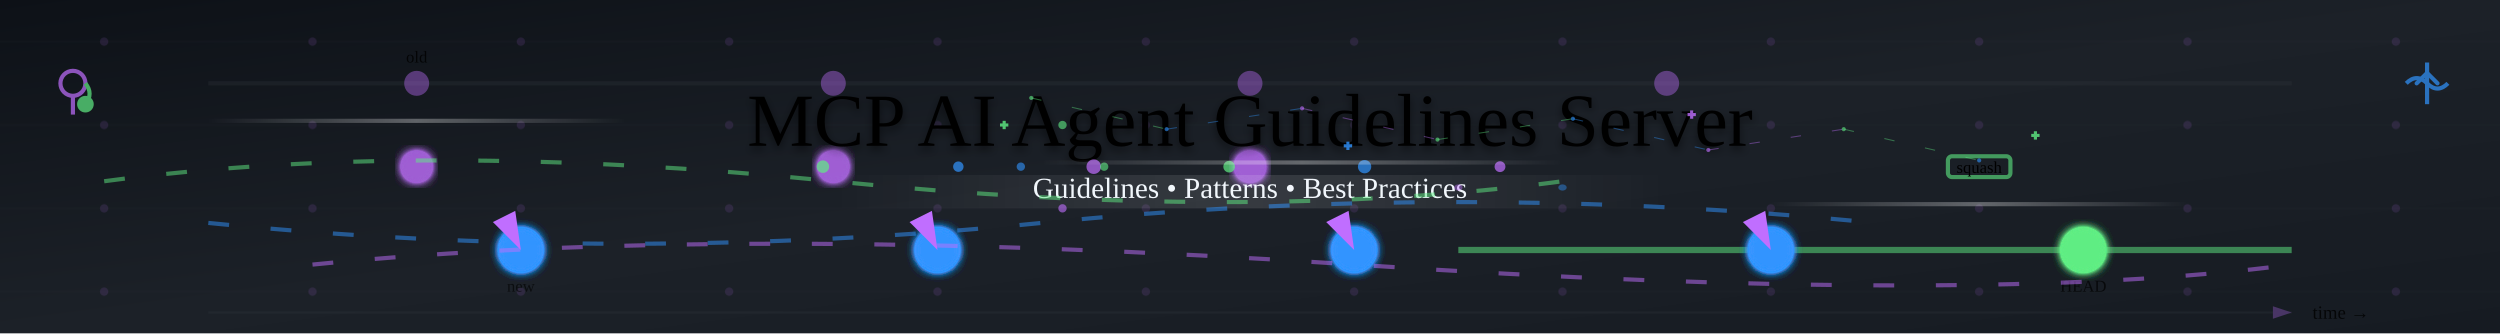
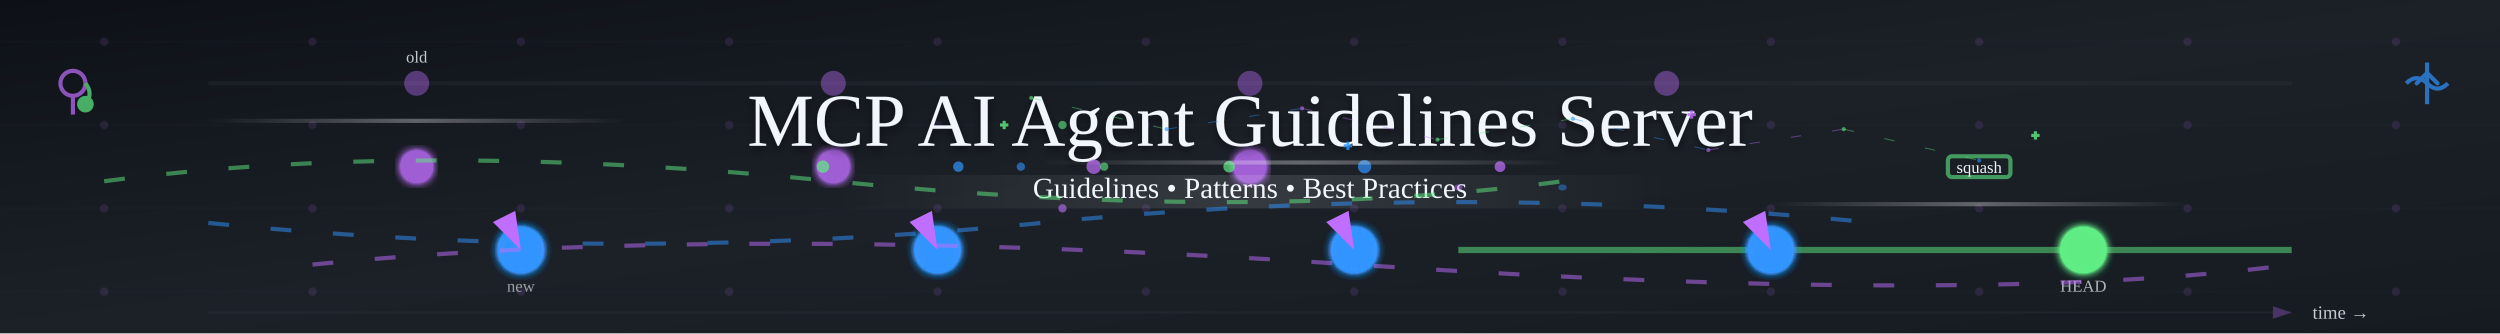
<svg xmlns="http://www.w3.org/2000/svg" width="1200" height="160" viewBox="0 0 1200 160" role="img" aria-label="Git Rebase">
  <defs>
    <linearGradient id="bgRebaseGrad" x1="0%" y1="0%" x2="100%" y2="100%">
      <stop offset="0%" style="stop-color:#0d1117;stop-opacity:1">
        <animate attributeName="stop-color" values="#0d1117;#161b22;#0d1117" dur="4.5s" repeatCount="indefinite" />
      </stop>
      <stop offset="50%" style="stop-color:#1c2128;stop-opacity:1" />
      <stop offset="100%" style="stop-color:#161b22;stop-opacity:1">
        <animate attributeName="stop-color" values="#161b22;#0d1117;#161b22" dur="4.5s" repeatCount="indefinite" />
      </stop>
    </linearGradient>
    <radialGradient id="rebaseGlow" cx="50%" cy="50%" r="50%">
      <stop offset="0%" style="stop-color:#C06EFF;stop-opacity:1" />
      <stop offset="50%" style="stop-color:#3094FF;stop-opacity:0.6" />
      <stop offset="100%" style="stop-color:#5FED83;stop-opacity:0" />
    </radialGradient>
    <filter id="glow" x="-50%" y="-50%" width="200%" height="200%">
      <feGaussianBlur stdDeviation="3" result="blur" />
      <feColorMatrix in="blur" type="matrix" values="1 0 0 0 0  0 1 0 0 0  0 0 1 0 0  0 0 0 8 0" result="glow" />
      <feMerge>
        <feMergeNode in="glow" />
        <feMergeNode in="SourceGraphic" />
      </feMerge>
    </filter>
    <filter id="dropShadow" x="-50%" y="-50%" width="200%" height="200%">
      <feGaussianBlur in="SourceAlpha" stdDeviation="2" />
      <feOffset dx="0" dy="2" result="offsetblur" />
      <feFlood flood-color="#000000" flood-opacity="0.5" />
      <feComposite in2="offsetblur" operator="in" />
      <feMerge>
        <feMergeNode />
        <feMergeNode in="SourceGraphic" />
      </feMerge>
    </filter>
    <linearGradient id="shine07" x1="0%" y1="0%" x2="100%" y2="0%">
      <stop offset="0%" style="stop-color:#ffffff;stop-opacity:0" />
      <stop offset="50%" style="stop-color:#ffffff;stop-opacity:0.8" />
      <stop offset="100%" style="stop-color:#ffffff;stop-opacity:0" />
      <animate attributeName="x1" values="-100%;200%" dur="1.5s" repeatCount="indefinite" />
      <animate attributeName="x2" values="0%;300%" dur="1.5s" repeatCount="indefinite" />
    </linearGradient>
    <pattern id="timelinePattern" x="0" y="0" width="100" height="40" patternUnits="userSpaceOnUse">
      <line x1="0" y1="20" x2="100" y2="20" stroke="#30363d" stroke-width="1" opacity="0.2" />
      <circle cx="50" cy="20" r="2" fill="#C06EFF" opacity="0.3" />
    </pattern>
    <marker id="rebaseArrow" markerWidth="10" markerHeight="10" refX="9" refY="3" orient="auto">
      <path d="M0,0 L0,6 L9,3 z" fill="#C06EFF" />
    </marker>
  </defs>
  <style>
    @media (prefers-color-scheme: dark) {
      .text-primary { fill: #f0f6fc; font-family: 'SF Pro Display', -apple-system, BlinkMacSystemFont, 'Segoe UI', 'Roboto', 'Helvetica Neue', Arial, sans-serif; font-weight: 700; letter-spacing: -0.5px; }
      .text-secondary { fill: #c9d1d9; font-family: 'SF Pro Text', -apple-system, BlinkMacSystemFont, 'Segoe UI', 'Roboto', 'Helvetica Neue', Arial, sans-serif; font-weight: 500; letter-spacing: 0.5px; }
    }
    @media (prefers-color-scheme: light) {
      .text-primary { fill: #24292f; font-family: 'SF Pro Display', -apple-system, BlinkMacSystemFont, 'Segoe UI', 'Roboto', 'Helvetica Neue', Arial, sans-serif; font-weight: 700; letter-spacing: -0.5px; }
      .text-secondary { fill: #1f2328; font-family: 'SF Pro Text', -apple-system, BlinkMacSystemFont, 'Segoe UI', 'Roboto', 'Helvetica Neue', Arial, sans-serif; font-weight: 500; letter-spacing: 0.5px; }
    }
    
    .commit-jump { 
      animation: jump-rebase 4s cubic-bezier(0.4, 0, 0.2, 1) infinite; 
    }
    @keyframes jump-rebase {
      0%, 100% { transform: translateY(0); opacity: 0.5; }
      50% { transform: translateY(-40.0px); opacity: 1; }
    }
    
    .timeline-rewrite {
      stroke-dasharray: 600;
      stroke-dashoffset: 600;
      animation: timeline-draw 5s ease-in-out infinite;
    }
    @keyframes timeline-draw {
      to { stroke-dashoffset: 0; }
    }
    
    .squash-merge {
      animation: squash-compress 3s cubic-bezier(0.4, 0, 0.6, 1) infinite;
      transform-origin: center;
    }
    @keyframes squash-compress {
      0%, 100% { transform: scaleX(1); opacity: 0.6; }
      50% { transform: scaleX(0.5); opacity: 1; }
    }
    
    .rebase-arc {
      stroke-dasharray: 200;
      stroke-dashoffset: 200;
      animation: arc-trace 4s ease-out infinite;
    }
    @keyframes arc-trace {
      to { stroke-dashoffset: 0; }
    }
    
    .commit-glow {
      animation: commit-intense-glow 2.5s ease-in-out infinite;
    }
    @keyframes commit-intense-glow {
      0%, 100% { opacity: 0.4; filter: drop-shadow(0 0 2px currentColor); }
      50% { opacity: 1; filter: drop-shadow(0 0 8px currentColor); }
    }
    
    @media (prefers-reduced-motion: reduce) { 
      * { animation: none !important; } 
    }
  
    /* Enhanced header particle effects */
    .h-particle {
      animation: h-particle-rise 5s ease-out infinite;
    }
    @keyframes h-particle-rise {
      0% { opacity: 0; transform: translateY(60px) scale(0); }
      50% { opacity: 1; transform: translateY(30px) scale(2.5); }
      100% { opacity: 0; transform: translateY(0) scale(0); }
    }
    
    .h-sparkle {
      animation: h-sparkle-twinkle 2s ease-in-out infinite;
      transform-origin: center;
    }
    @keyframes h-sparkle-twinkle {
      0%, 100% { opacity: 0; transform: scale(0) rotate(0deg); }
      50% { opacity: 1; transform: scale(3) rotate(180deg); }
    }
    
    /* Energy waves */
    .h-energy {
      stroke-dasharray: 10 20;
      animation: h-energy-pulse 4s linear infinite;
    }
    @keyframes h-energy-pulse {
      to { stroke-dashoffset: -200; }
    }
    
    /* Orbital elements */
    .h-orbit {
      animation: h-orbit-spin 15s linear infinite;
      transform-origin: center;
    }
    @keyframes h-orbit-spin {
      to { transform: rotate(360deg); }
    }
    
    /* Glow intensity */
    .h-glow-intense {
      animation: h-glow-pulse 3s ease-in-out infinite;
    }
    @keyframes h-glow-pulse {
      0%, 100% { filter: drop-shadow(0 0 5px currentColor); opacity: 0.6; }
      50% { filter: drop-shadow(0 0 15px currentColor); opacity: 1; }
    }
    
    /* Beam effect */
    .h-beam {
      animation: h-beam-sweep 5s ease-in-out infinite;
      transform-origin: center;
    }
    @keyframes h-beam-sweep {
      0%, 100% { opacity: 0; transform: scaleX(0); }
      50% { opacity: 0.8; transform: scaleX(4); }
    }
    
    /* Constellation effect */
    .h-star {
      animation: h-star-blink 4s ease-in-out infinite;
    }
    @keyframes h-star-blink {
      0%, 100% { opacity: 0.2; r: 1px; }
      50% { opacity: 1; r: 3px; }
    }
    
    /* Network lines */
    .h-network {
      stroke-dasharray: 5 15;
      animation: h-network-pulse 6s linear infinite;
      opacity: 0.4;
    }
    @keyframes h-network-pulse {
      0%, 100% { opacity: 0.2; }
      50% { opacity: 0.8; stroke-dashoffset: -100; }
    }
    
    </style>
  <rect width="1200" height="160" fill="url(#bgRebaseGrad)" />
  <rect width="1200" height="160" fill="url(#timelinePattern)" opacity="0.4" />
  <line x1="100" y1="40" x2="1100" y2="40" stroke="#30363d" stroke-width="2" opacity="0.3" />
  <g opacity="0.4">
    <circle cx="200" cy="40" r="6" fill="#C06EFF" />
    <circle cx="400" cy="40" r="6" fill="#C06EFF" />
    <circle cx="600" cy="40" r="6" fill="#C06EFF" />
    <circle cx="800" cy="40" r="6" fill="#C06EFF" />
  </g>
  <line class="timeline-rewrite" x1="100" y1="120" x2="1100" y2="120" stroke="#5FED83" stroke-width="3" opacity="0.5" />
  <g filter="url(#glow)">
    <circle class="commit-glow" cx="250" cy="120" r="8" fill="#3094FF" style="animation-delay: 0s" />
    <circle class="commit-glow" cx="450" cy="120" r="8" fill="#3094FF" style="animation-delay: 0.5s" />
    <circle class="commit-glow" cx="650" cy="120" r="8" fill="#3094FF" style="animation-delay: 1s" />
    <circle class="commit-glow" cx="850" cy="120" r="8" fill="#3094FF" style="animation-delay: 1.5s" />
    <circle class="commit-glow" cx="1000" cy="120" r="8" fill="#5FED83" style="animation-delay: 2s" />
  </g>
  <path class="rebase-arc" d="M 200 40 Q 225 70, 250 120" fill="none" stroke="#C06EFF" stroke-width="2" marker-end="url(#rebaseArrow)" style="animation-delay: 0s" />
  <path class="rebase-arc" d="M 400 40 Q 425 70, 450 120" fill="none" stroke="#C06EFF" stroke-width="2" marker-end="url(#rebaseArrow)" style="animation-delay: 1s" />
  <path class="rebase-arc" d="M 600 40 Q 625 70, 650 120" fill="none" stroke="#C06EFF" stroke-width="2" marker-end="url(#rebaseArrow)" style="animation-delay: 2s" />
  <path class="rebase-arc" d="M 800 40 Q 825 70, 850 120" fill="none" stroke="#C06EFF" stroke-width="2" marker-end="url(#rebaseArrow)" style="animation-delay: 3s" />
  <g class="commit-jump" style="animation-delay: 0s">
    <circle cx="200" cy="80" r="5" fill="#C06EFF" opacity="0.8" filter="url(#glow)" />
  </g>
  <g class="commit-jump" style="animation-delay: 1s">
    <circle cx="400" cy="80" r="5" fill="#C06EFF" opacity="0.8" filter="url(#glow)" />
  </g>
  <g class="commit-jump" style="animation-delay: 2s">
    <circle cx="600" cy="80" r="5" fill="#C06EFF" opacity="0.8" filter="url(#glow)" />
  </g>
  <g class="squash-merge" transform="translate(950, 80)">
    <rect x="-15" y="-5" width="30" height="10" rx="2" fill="none" stroke="#5FED83" stroke-width="2" opacity="0.6" />
-     <text x="0" y="3" text-anchor="middle" class="text-secondary" font-size="8">squash</text>
+     <text x="0" y="3" text-anchor="middle" class="text-secondary" font-size="8" fill="#f0f6fc">squash</text>
  </g>
  <path d="M 100 150 L 1100 150" stroke="#30363d" stroke-width="1" opacity="0.3" marker-end="url(#rebaseArrow)" />
-   <text x="1110" y="153" class="text-secondary" font-size="9" opacity="0.8">time →</text>
-   <text x="200" y="30" text-anchor="middle" class="text-secondary" font-size="8" opacity="0.8">old</text>
-   <text x="250" y="140" text-anchor="middle" class="text-secondary" font-size="8" opacity="0.6">new</text>
-   <text x="1000" y="140" text-anchor="middle" class="text-secondary" font-size="8" opacity="0.7">HEAD</text>
+   <text x="1110" y="153" class="text-secondary" font-size="9" opacity="0.8" fill="#f0f6fc">time →</text>
+   <text x="200" y="30" text-anchor="middle" class="text-secondary" font-size="8" opacity="0.8" fill="#f0f6fc">old</text>
+   <text x="250" y="140" text-anchor="middle" class="text-secondary" font-size="8" opacity="0.6" fill="#f0f6fc">new</text>
+   <text x="1000" y="140" text-anchor="middle" class="text-secondary" font-size="8" opacity="0.7" fill="#f0f6fc">HEAD</text>
  <g transform="translate(25, 30)" opacity="0.7">
    <circle cx="10" cy="10" r="6" fill="none" stroke="#C06EFF" stroke-width="2" />
    <path d="M 10 16 L 10 25" stroke="#C06EFF" stroke-width="2" />
    <path d="M 16 10 Q 20 15, 16 20" fill="none" stroke="#5FED83" stroke-width="2" />
    <circle cx="16" cy="20" r="4" fill="#5FED83" />
  </g>
  <g transform="translate(1150, 30)" opacity="0.7">
    <path d="M 5 10 Q 10 5, 15 10 T 25 10" fill="none" stroke="#3094FF" stroke-width="2" />
    <path d="M 15 0 L 15 20" stroke="#3094FF" stroke-width="2" />
    <path d="M 20 10 L 15 5 L 10 10" fill="none" stroke="#3094FF" stroke-width="2" stroke-linecap="round" />
  </g>
-   <text x="600" y="70" text-anchor="middle" class="text-primary" font-size="36" filter="url(#dropShadow)">MCP AI Agent Guidelines Server</text>
+   <text x="600" y="70" text-anchor="middle" class="text-primary" font-size="36" filter="url(#dropShadow)" fill="#f0f6fc">MCP AI Agent Guidelines Server</text>
  <text x="600" y="95" text-anchor="middle" class="subtitle text-secondary" font-size="14" fill="#f0f6fc">Guidelines • Patterns • Best Practices</text>
  <rect x="400" y="84" width="400" height="16" fill="url(#shine07)" opacity="0.15" />
  <g opacity="0.7">
    <circle class="h-particle" cx="395" cy="80" r="3" fill="#5FED83" style="animation-delay: 0s" />
    <circle class="h-particle" cx="460" cy="80" r="2.5" fill="#3094FF" style="animation-delay: 0.7s" />
    <circle class="h-particle" cx="525" cy="80" r="3.5" fill="#C06EFF" style="animation-delay: 1.4s" />
    <circle class="h-particle" cx="590" cy="80" r="2.8" fill="#5FED83" style="animation-delay: 2.1s" />
    <circle class="h-particle" cx="655" cy="80" r="3.2" fill="#3094FF" style="animation-delay: 2.8s" />
    <circle class="h-particle" cx="720" cy="80" r="2.6" fill="#C06EFF" style="animation-delay: 3.5s" />
  </g>
  <g opacity="0.8">
    <path class="h-sparkle" d="M 480 60 L 484 60 M 482 58 L 482 62" stroke="#5FED83" stroke-width="1.5" style="animation-delay: 0s" />
    <path class="h-sparkle" d="M 645 70 L 649 70 M 647 68 L 647 72" stroke="#3094FF" stroke-width="1.5" style="animation-delay: 0.5s" />
    <path class="h-sparkle" d="M 810 55 L 814 55 M 812 53 L 812 57" stroke="#C06EFF" stroke-width="1.5" style="animation-delay: 1s" />
    <path class="h-sparkle" d="M 975 65 L 979 65 M 977 63 L 977 67" stroke="#5FED83" stroke-width="1.5" style="animation-delay: 1.5s" />
  </g>
  <g opacity="0.5">
    <path class="h-energy" d="M 50 87 Q 200 67, 400 87 T 750 87" stroke="#5FED83" stroke-width="2" fill="none" style="animation-delay: 0s" />
    <path class="h-energy" d="M 100 107 Q 300 127, 500 107 T 900 107" stroke="#3094FF" stroke-width="2" fill="none" style="animation-delay: 1s" />
    <path class="h-energy" d="M 150 127 Q 350 107, 650 127 T 1100 127" stroke="#C06EFF" stroke-width="2" fill="none" style="animation-delay: 2s" />
  </g>
  <g opacity="0.6">
    <g class="h-orbit" transform="translate(510, 80)">
      <circle cx="20" cy="0" r="2" fill="#5FED83" />
      <circle cx="-20" cy="0" r="2" fill="#3094FF" />
      <circle cx="0" cy="20" r="2" fill="#C06EFF" />
      <circle cx="0" cy="-20" r="2" fill="#5FED83" />
    </g>
    <g class="h-orbit" transform="translate(725, 90)" style="animation-direction: reverse; animation-duration: 20s;">
      <ellipse cx="25" cy="0" rx="2" ry="1.5" fill="#3094FF" opacity="0.7" />
      <ellipse cx="-25" cy="0" rx="2" ry="1.5" fill="#C06EFF" opacity="0.7" />
    </g>
  </g>
  <g opacity="0.4">
    <rect class="h-beam" x="100" y="57" width="200" height="2" fill="url(#shine07)" style="animation-delay: 0s" />
    <rect class="h-beam" x="500" y="77" width="250" height="2" fill="url(#shine07)" style="animation-delay: 1.5s" />
    <rect class="h-beam" x="850" y="97" width="200" height="2" fill="url(#shine07)" style="animation-delay: 3s" />
  </g>
  <g class="h-glow-intense" opacity="0.6">
    <circle class="h-star" cx="495" cy="47" r="1" fill="#5FED83" style="animation-delay: 0s" />
    <circle class="h-star" cx="560" cy="62" r="1" fill="#3094FF" style="animation-delay: 0.4s" />
    <circle class="h-star" cx="625" cy="52" r="1" fill="#C06EFF" style="animation-delay: 0.8s" />
    <circle class="h-star" cx="690" cy="67" r="1" fill="#5FED83" style="animation-delay: 1.2s" />
    <circle class="h-star" cx="755" cy="57" r="1" fill="#3094FF" style="animation-delay: 1.6s" />
    <circle class="h-star" cx="820" cy="72" r="1" fill="#C06EFF" style="animation-delay: 2s" />
    <circle class="h-star" cx="885" cy="62" r="1" fill="#5FED83" style="animation-delay: 2.4s" />
    <circle class="h-star" cx="950" cy="77" r="1" fill="#3094FF" style="animation-delay: 2.8s" />
  </g>
  <g class="h-network">
    <line x1="495" y1="47" x2="560" y2="62" stroke="#5FED83" stroke-width="0.5" />
    <line x1="560" y1="62" x2="625" y2="52" stroke="#3094FF" stroke-width="0.5" />
    <line x1="625" y1="52" x2="690" y2="67" stroke="#C06EFF" stroke-width="0.5" />
    <line x1="690" y1="67" x2="755" y2="57" stroke="#5FED83" stroke-width="0.5" />
    <line x1="755" y1="57" x2="820" y2="72" stroke="#3094FF" stroke-width="0.5" />
    <line x1="820" y1="72" x2="885" y2="62" stroke="#C06EFF" stroke-width="0.5" />
    <line x1="885" y1="62" x2="950" y2="77" stroke="#5FED83" stroke-width="0.5" />
  </g>
</svg>
